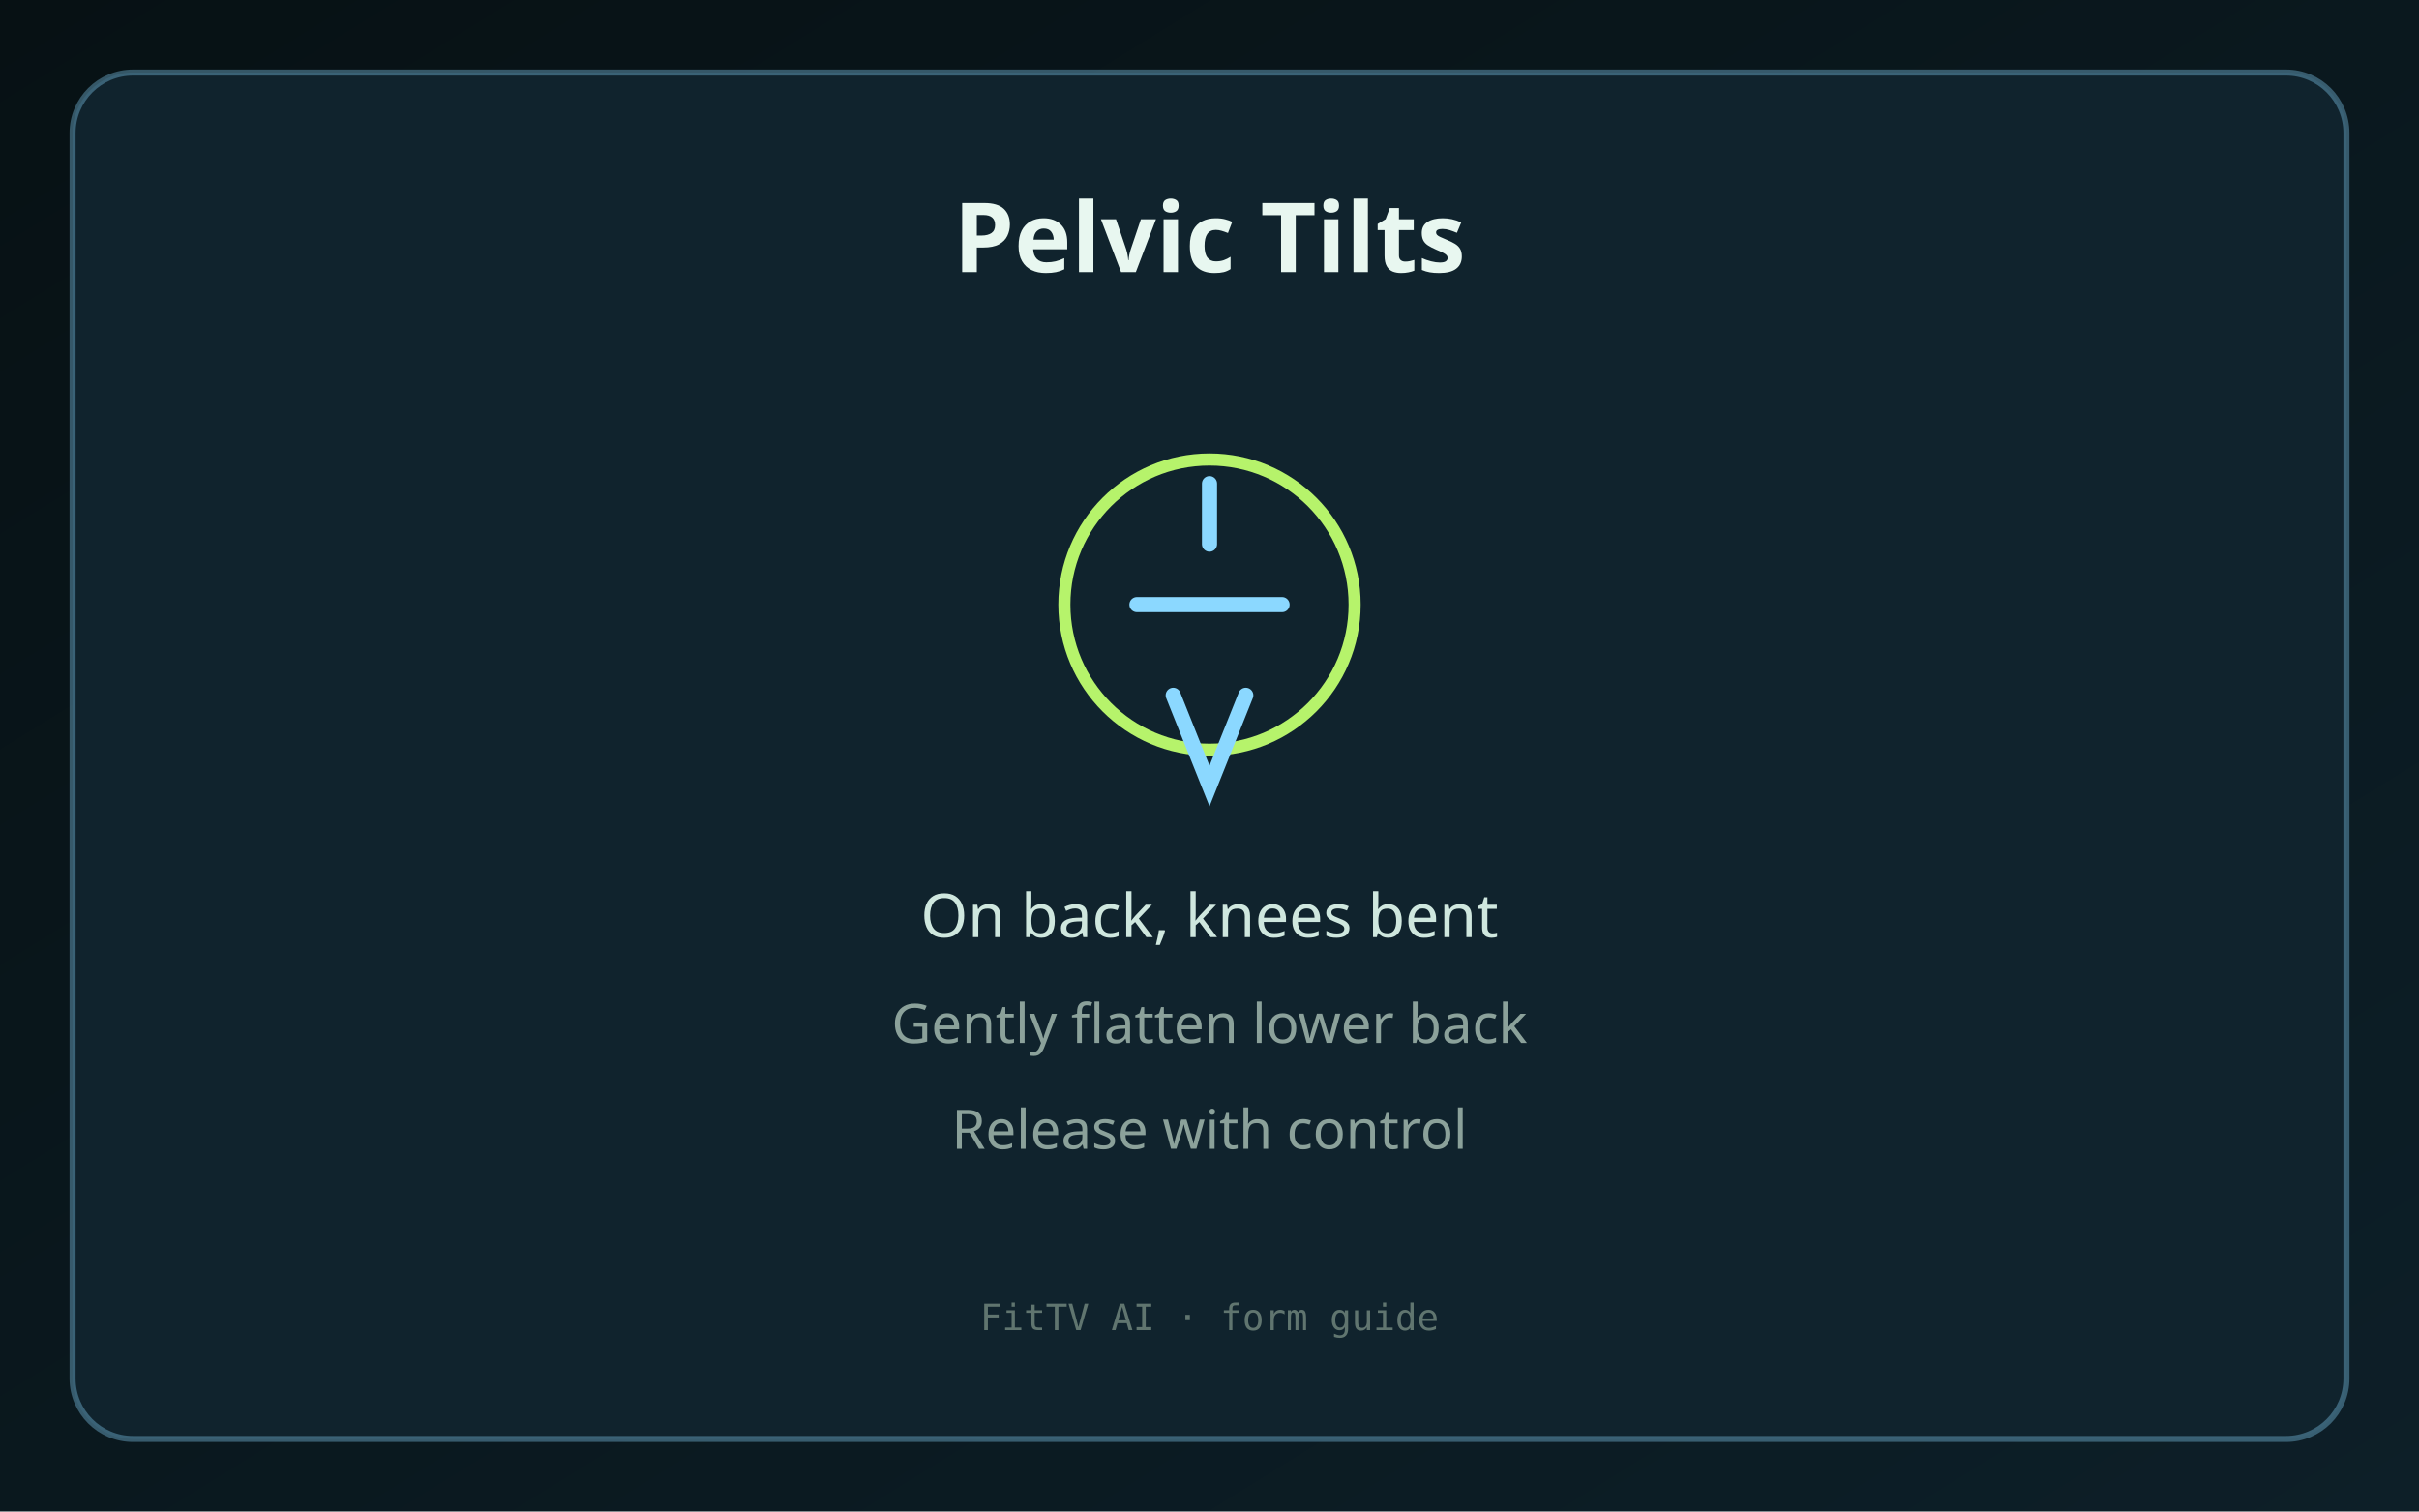
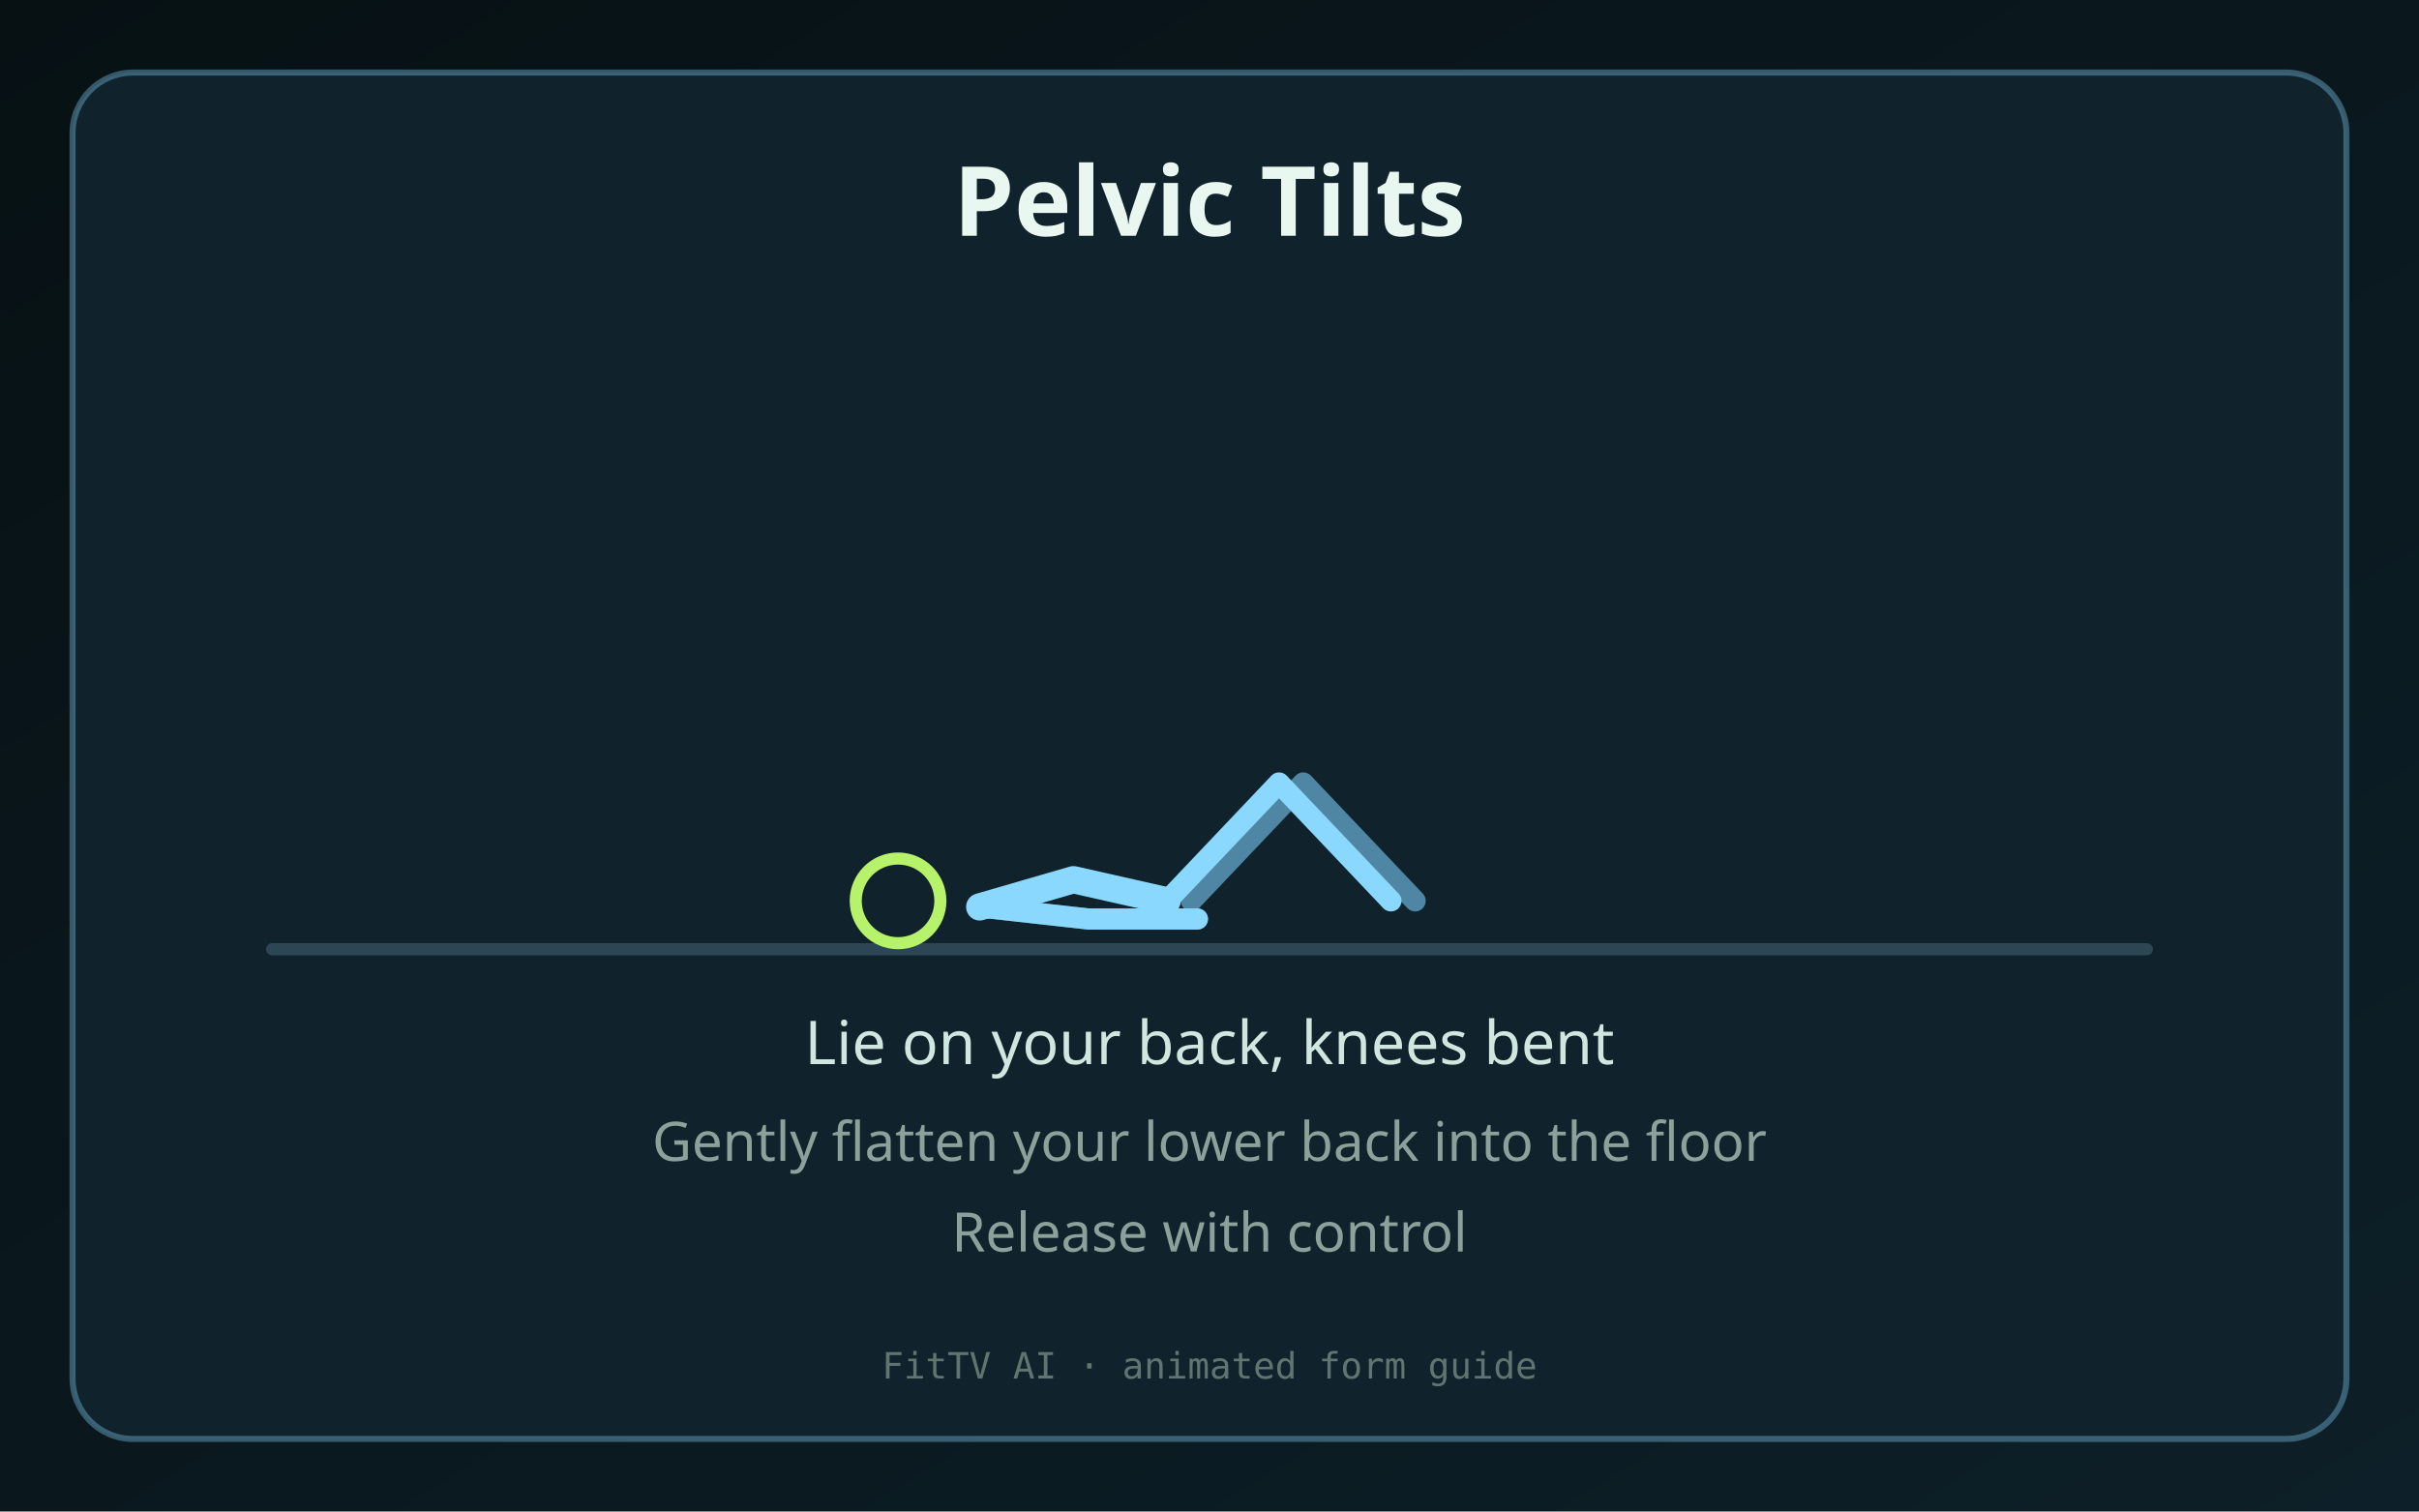
- <svg xmlns="http://www.w3.org/2000/svg" width="800" height="500" viewBox="0 0 800 500">
+ <svg xmlns="http://www.w3.org/2000/svg" width="800" height="500" viewBox="0 0 800 500" role="img" aria-label="Pelvic Tilts animated demonstration">
  <defs>
    <linearGradient id="bg" x1="0" y1="0" x2="1" y2="1">
      <stop offset="0%" stop-color="#071114" />
      <stop offset="100%" stop-color="#0d1f28" />
    </linearGradient>
  </defs>
  <rect width="800" height="500" fill="url(#bg)" />
  <rect x="24" y="24" width="752" height="452" rx="20" fill="#10232d" stroke="#8bd8ff" stroke-opacity="0.35" stroke-width="2" />
-   <text x="400" y="90" text-anchor="middle" fill="#e8f7f0" font-family="Segoe UI, system-ui, sans-serif" font-size="32" font-weight="700">Pelvic Tilts</text>
-   <circle cx="400" cy="200" r="48" fill="none" stroke="#b6f36b" stroke-width="4" />
-   <path d="M400 160 v20 M376 200 h48 M388 230 l12 30 12-30" fill="none" stroke="#8bd8ff" stroke-width="5" stroke-linecap="round" />
-   <text x="400" y="310" text-anchor="middle" fill="#cfe7de" font-family="Segoe UI, system-ui, sans-serif" font-size="20">On back, knees bent</text>
-   <text x="400" y="345" text-anchor="middle" fill="#8ba19a" font-family="Segoe UI, system-ui, sans-serif" font-size="18">Gently flatten lower back</text>
-   <text x="400" y="380" text-anchor="middle" fill="#8ba19a" font-family="Segoe UI, system-ui, sans-serif" font-size="18">Release with control</text>
-   <text x="400" y="440" text-anchor="middle" fill="#60756f" font-family="ui-monospace, monospace" font-size="12">FitTV AI · form guide</text>
+   <text x="400" y="78" text-anchor="middle" fill="#e8f7f0" font-family="Segoe UI, system-ui, sans-serif" font-size="32" font-weight="700">Pelvic Tilts</text>
+   <line x1="90" y1="314" x2="710" y2="314" stroke="#2c4654" stroke-width="4" stroke-linecap="round" />
+   <path d="M394.0 298.0 L431.0 259.0 L468.0 298.0" fill="none" stroke="#4f86a3" stroke-width="7" stroke-linecap="round" stroke-linejoin="round">
+     <animate attributeName="d" values="M394.0 298.0 L431.0 259.0 L468.0 298.0;M394.0 298.0 L431.0 259.0 L468.0 298.0;M394.0 296.0 L429.0 260.0 L468.0 298.0;M394.0 296.0 L429.0 260.0 L468.0 298.0;M394.0 298.0 L431.0 259.0 L468.0 298.0" dur="3.2s" repeatCount="indefinite" calcMode="spline" keyTimes="0.000;0.100;0.500;0.620;1.000" keySplines="0.45 0 0.55 1;0.45 0 0.55 1;0.45 0 0.55 1;0.45 0 0.55 1" />
+   </path>
+   <path d="M324.0 300.0 L360.0 304.0 L396.0 304.0" fill="none" stroke="#4f86a3" stroke-width="7" stroke-linecap="round" stroke-linejoin="round">
+     <animate attributeName="d" values="M324.0 300.0 L360.0 304.0 L396.0 304.0;M324.0 300.0 L360.0 304.0 L396.0 304.0;M324.0 300.0 L360.0 304.0 L396.0 304.0;M324.0 300.0 L360.0 304.0 L396.0 304.0;M324.0 300.0 L360.0 304.0 L396.0 304.0" dur="3.2s" repeatCount="indefinite" calcMode="spline" keyTimes="0.000;0.100;0.500;0.620;1.000" keySplines="0.45 0 0.55 1;0.45 0 0.55 1;0.45 0 0.55 1;0.45 0 0.55 1" />
+   </path>
+   <path d="M324.0 300.0 L355.0 291.0 L386.0 298.0" fill="none" stroke="#8bd8ff" stroke-width="9" stroke-linecap="round" stroke-linejoin="round">
+     <animate attributeName="d" values="M324.0 300.0 L355.0 291.0 L386.0 298.0;M324.0 300.0 L355.0 291.0 L386.0 298.0;M324.0 300.0 L355.0 299.0 L386.0 296.0;M324.0 300.0 L355.0 299.0 L386.0 296.0;M324.0 300.0 L355.0 291.0 L386.0 298.0" dur="3.2s" repeatCount="indefinite" calcMode="spline" keyTimes="0.000;0.100;0.500;0.620;1.000" keySplines="0.45 0 0.55 1;0.45 0 0.55 1;0.45 0 0.55 1;0.45 0 0.55 1" />
+   </path>
+   <path d="M386.0 298.0 L423.0 259.0 L460.0 298.0" fill="none" stroke="#8bd8ff" stroke-width="7" stroke-linecap="round" stroke-linejoin="round">
+     <animate attributeName="d" values="M386.0 298.0 L423.0 259.0 L460.0 298.0;M386.0 298.0 L423.0 259.0 L460.0 298.0;M386.0 296.0 L421.0 260.0 L460.0 298.0;M386.0 296.0 L421.0 260.0 L460.0 298.0;M386.0 298.0 L423.0 259.0 L460.0 298.0" dur="3.2s" repeatCount="indefinite" calcMode="spline" keyTimes="0.000;0.100;0.500;0.620;1.000" keySplines="0.45 0 0.55 1;0.45 0 0.55 1;0.45 0 0.55 1;0.45 0 0.55 1" />
+   </path>
+   <path d="M324.0 300.0 L360.0 304.0 L396.0 304.0" fill="none" stroke="#8bd8ff" stroke-width="7" stroke-linecap="round" stroke-linejoin="round">
+     <animate attributeName="d" values="M324.0 300.0 L360.0 304.0 L396.0 304.0;M324.0 300.0 L360.0 304.0 L396.0 304.0;M324.0 300.0 L360.0 304.0 L396.0 304.0;M324.0 300.0 L360.0 304.0 L396.0 304.0;M324.0 300.0 L360.0 304.0 L396.0 304.0" dur="3.2s" repeatCount="indefinite" calcMode="spline" keyTimes="0.000;0.100;0.500;0.620;1.000" keySplines="0.45 0 0.55 1;0.45 0 0.55 1;0.45 0 0.55 1;0.45 0 0.55 1" />
+   </path>
+   <circle cx="297.0" cy="298.0" r="14" fill="#10232d" stroke="#b6f36b" stroke-width="4">
+     <animate attributeName="cx" values="297.0;297.0;297.0;297.0;297.0" dur="3.2s" repeatCount="indefinite" calcMode="spline" keyTimes="0.000;0.100;0.500;0.620;1.000" keySplines="0.45 0 0.55 1;0.45 0 0.55 1;0.45 0 0.55 1;0.45 0 0.55 1" />
+     <animate attributeName="cy" values="298.0;298.0;298.0;298.0;298.0" dur="3.2s" repeatCount="indefinite" calcMode="spline" keyTimes="0.000;0.100;0.500;0.620;1.000" keySplines="0.45 0 0.55 1;0.45 0 0.55 1;0.45 0 0.55 1;0.45 0 0.55 1" />
+   </circle>
+   <text x="400" y="352" text-anchor="middle" fill="#cfe7de" font-family="Segoe UI, system-ui, sans-serif" font-size="20">Lie on your back, knees bent</text>
+   <text x="400" y="384" text-anchor="middle" fill="#8ba19a" font-family="Segoe UI, system-ui, sans-serif" font-size="18">Gently flatten your lower back into the floor</text>
+   <text x="400" y="414" text-anchor="middle" fill="#8ba19a" font-family="Segoe UI, system-ui, sans-serif" font-size="18">Release with control</text>
+   <text x="400" y="456" text-anchor="middle" fill="#60756f" font-family="ui-monospace, monospace" font-size="12">FitTV AI · animated form guide</text>
</svg>
